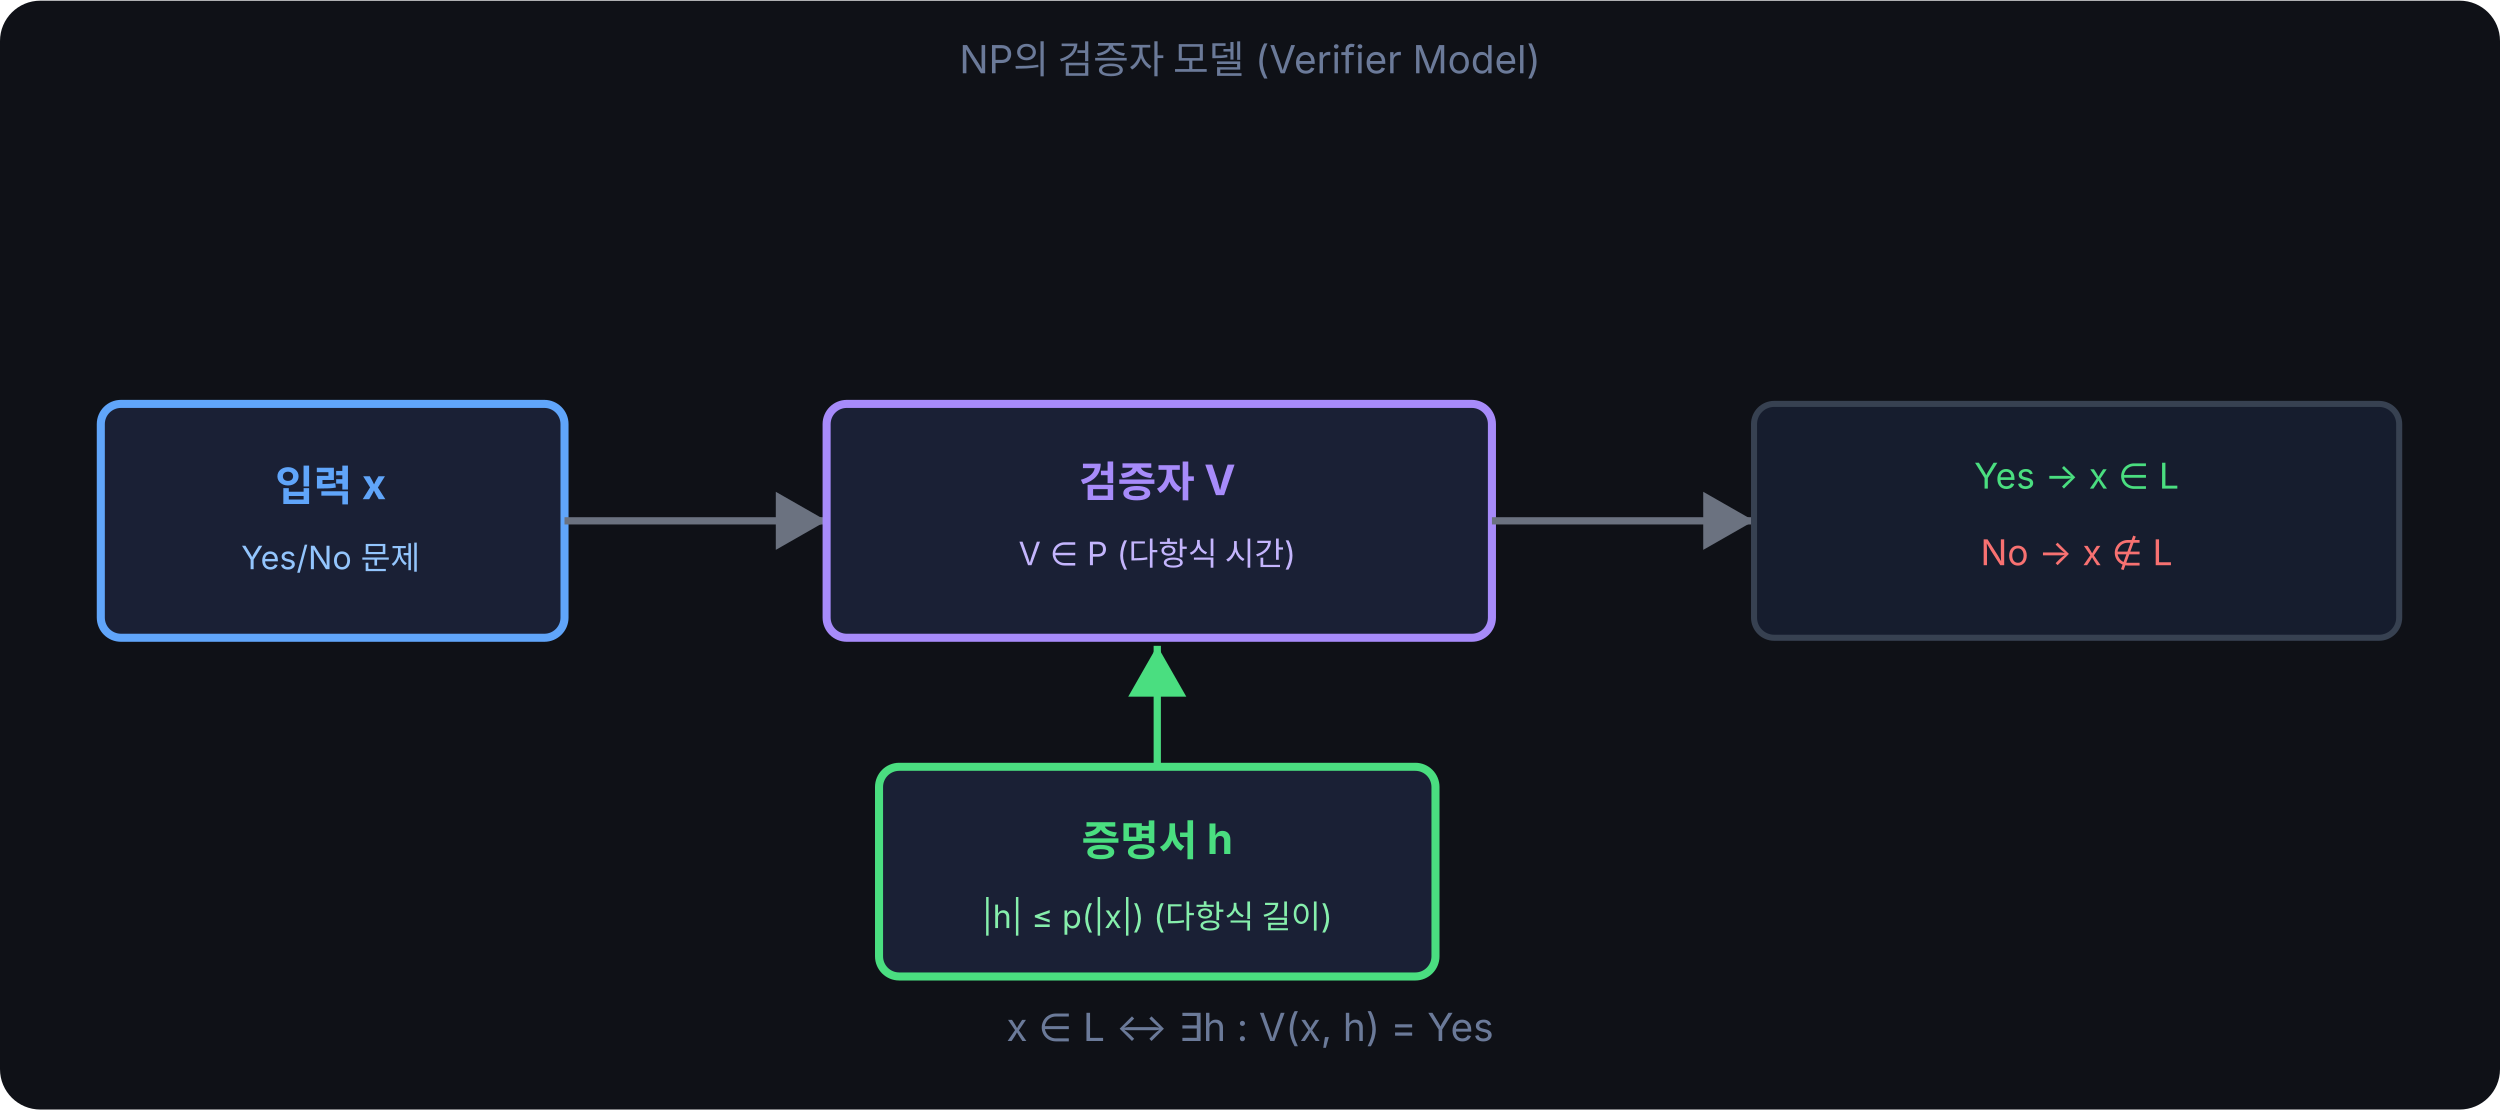
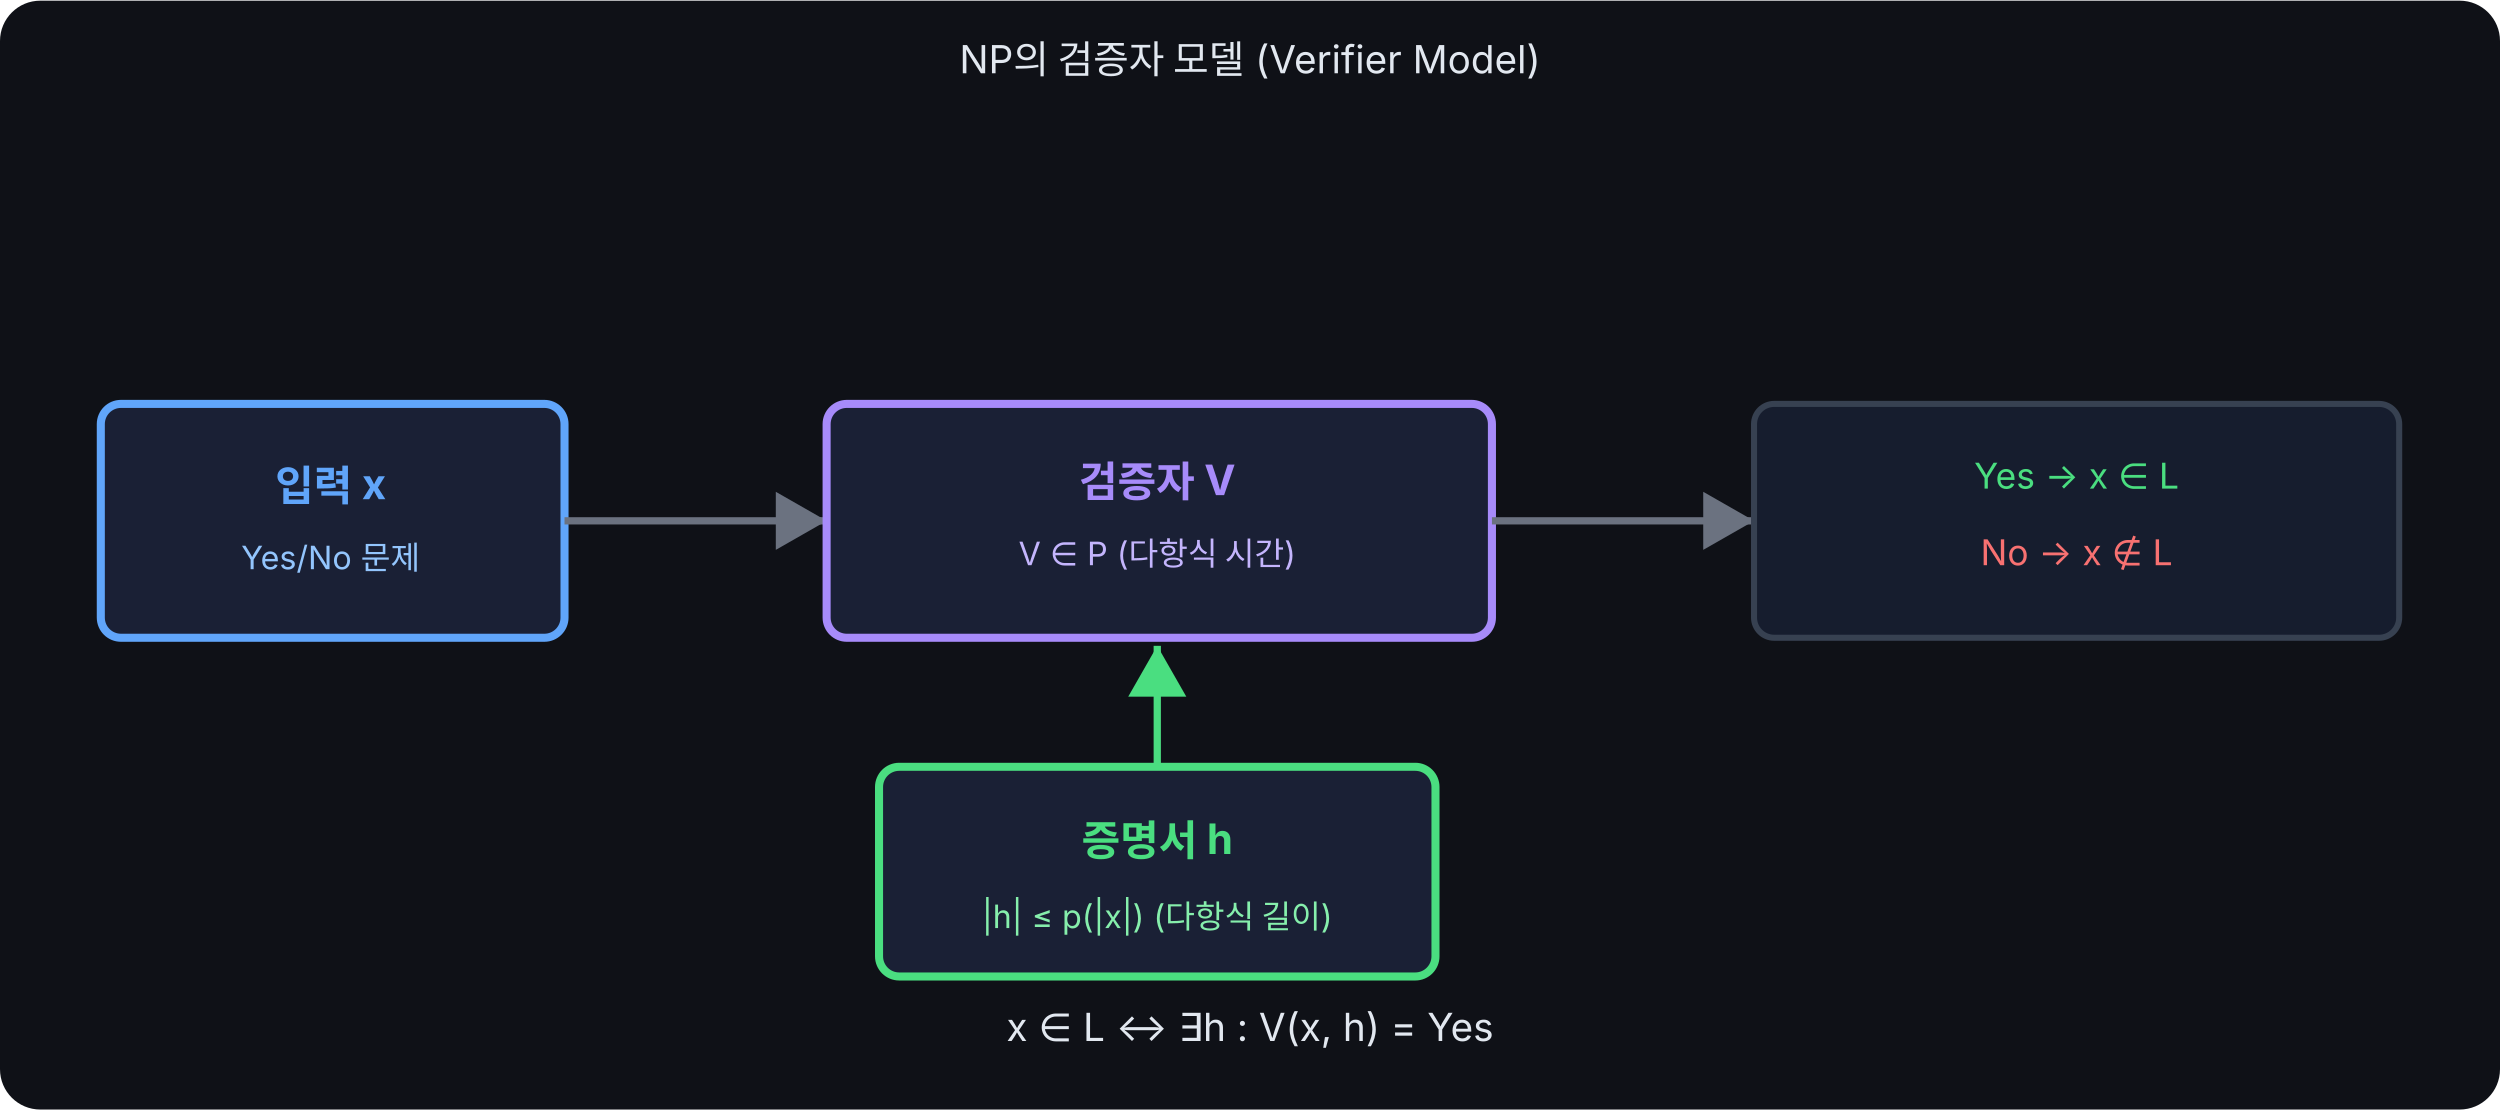
<svg xmlns="http://www.w3.org/2000/svg" viewBox="0 0 620 275" width="930" height="413">
  <rect width="620" height="275" fill="#0f1117" rx="10" />
-   <text x="310" y="18" text-anchor="middle" font-family="system-ui,-apple-system,sans-serif" font-size="9.6" fill="#6b7a99">NP의 검증자 모델 (Verifier Model)</text>
+   <text x="310" y="18" text-anchor="middle" font-family="system-ui,-apple-system,sans-serif" font-size="9.6" fill="#e2e8f0">NP의 검증자 모델 (Verifier Model)</text>
  <defs>
    <marker id="arr" markerWidth="8" markerHeight="8" refX="7" refY="4" orient="auto">
      <polygon points="0,0 7,4 0,8" fill="#6b7280" />
    </marker>
    <marker id="arr-g" markerWidth="8" markerHeight="8" refX="7" refY="4" orient="auto">
      <polygon points="0,0 7,4 0,8" fill="#4ade80" />
    </marker>
  </defs>
  <rect x="25" y="100" width="115" height="58" rx="5" fill="#1a2035" stroke="#60a5fa" stroke-width="2" />
  <text x="82" y="124" text-anchor="middle" font-family="system-ui,-apple-system,sans-serif" font-size="10.4" font-weight="700" fill="#60a5fa">입력 x</text>
  <text x="82" y="141" text-anchor="middle" font-family="system-ui,-apple-system,sans-serif" font-size="8" fill="#93c5fd">Yes/No 문제</text>
  <line x1="140" y1="129" x2="205" y2="129" stroke="#6b7280" stroke-width="1.8" marker-end="url(#arr)" />
  <rect x="205" y="100" width="165" height="58" rx="5" fill="#1a2035" stroke="#a78bfa" stroke-width="2" />
  <text x="287" y="123" text-anchor="middle" font-family="system-ui,-apple-system,sans-serif" font-size="10.4" font-weight="700" fill="#a78bfa">검증자 V</text>
  <text x="287" y="140" text-anchor="middle" font-family="system-ui,-apple-system,sans-serif" font-size="8" fill="#c4b5fd">V ∈ P (다항식 시간)</text>
  <line x1="370" y1="129" x2="435" y2="129" stroke="#6b7280" stroke-width="1.8" marker-end="url(#arr)" />
  <rect x="435" y="100" width="160" height="58" rx="5" fill="#161d2e" stroke="#374151" stroke-width="1.5" />
  <text x="515" y="121" text-anchor="middle" font-family="system-ui,-apple-system,sans-serif" font-size="8.8" fill="#4ade80">Yes  →  x ∈ L</text>
  <text x="515" y="140" text-anchor="middle" font-family="system-ui,-apple-system,sans-serif" font-size="8.8" fill="#f87171">No   →  x ∉ L</text>
  <rect x="218" y="190" width="138" height="52" rx="5" fill="#1a2035" stroke="#4ade80" stroke-width="2" />
  <text x="287" y="212" text-anchor="middle" font-family="system-ui,-apple-system,sans-serif" font-size="10.4" font-weight="700" fill="#4ade80">증명서 h</text>
  <text x="287" y="230" text-anchor="middle" font-family="system-ui,-apple-system,sans-serif" font-size="8" fill="#86efac">|h| ≤ p(|x|)  (다항식 길이)</text>
  <line x1="287" y1="190" x2="287" y2="160" stroke="#4ade80" stroke-width="1.8" marker-end="url(#arr-g)" />
-   <text x="310" y="258" text-anchor="middle" font-family="system-ui,-apple-system,sans-serif" font-size="9.6" fill="#6b7a99">x ∈ L  ↔  ∃h : V(x, h) = Yes</text>
+   <text x="310" y="258" text-anchor="middle" font-family="system-ui,-apple-system,sans-serif" font-size="9.6" fill="#e2e8f0">x ∈ L  ↔  ∃h : V(x, h) = Yes</text>
</svg>
